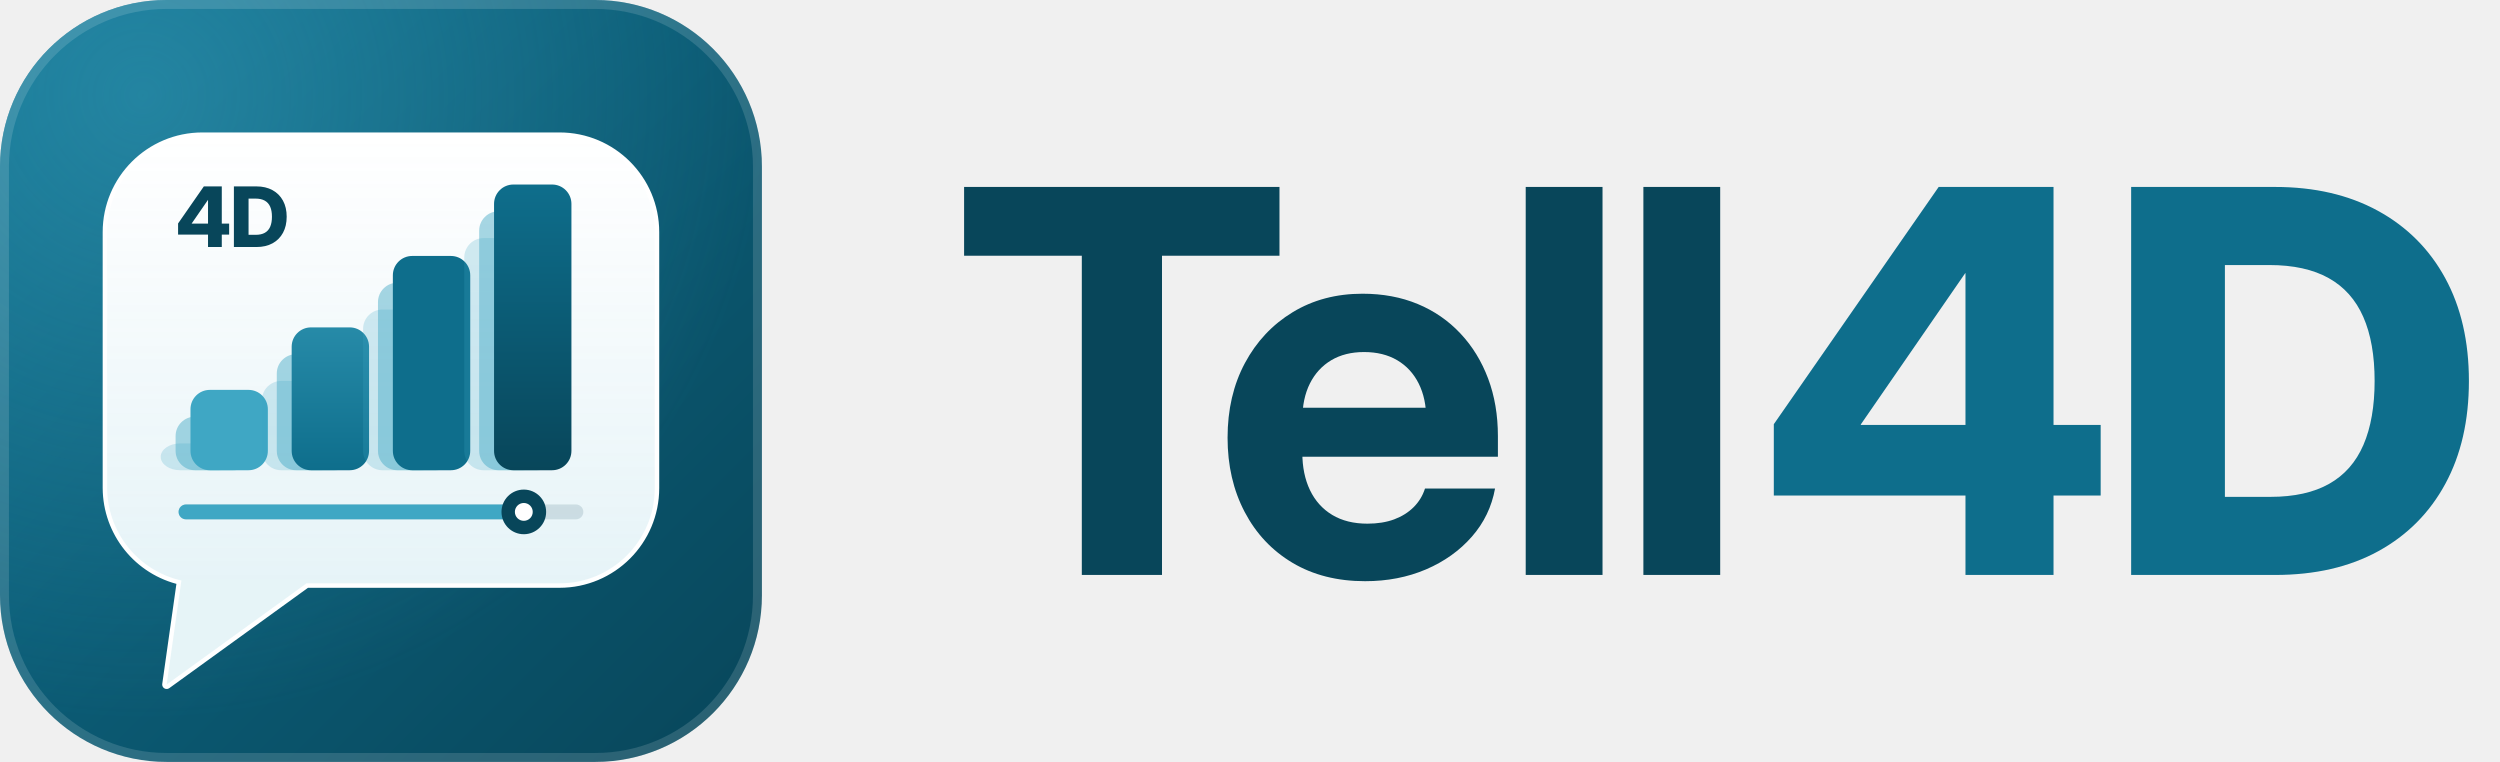
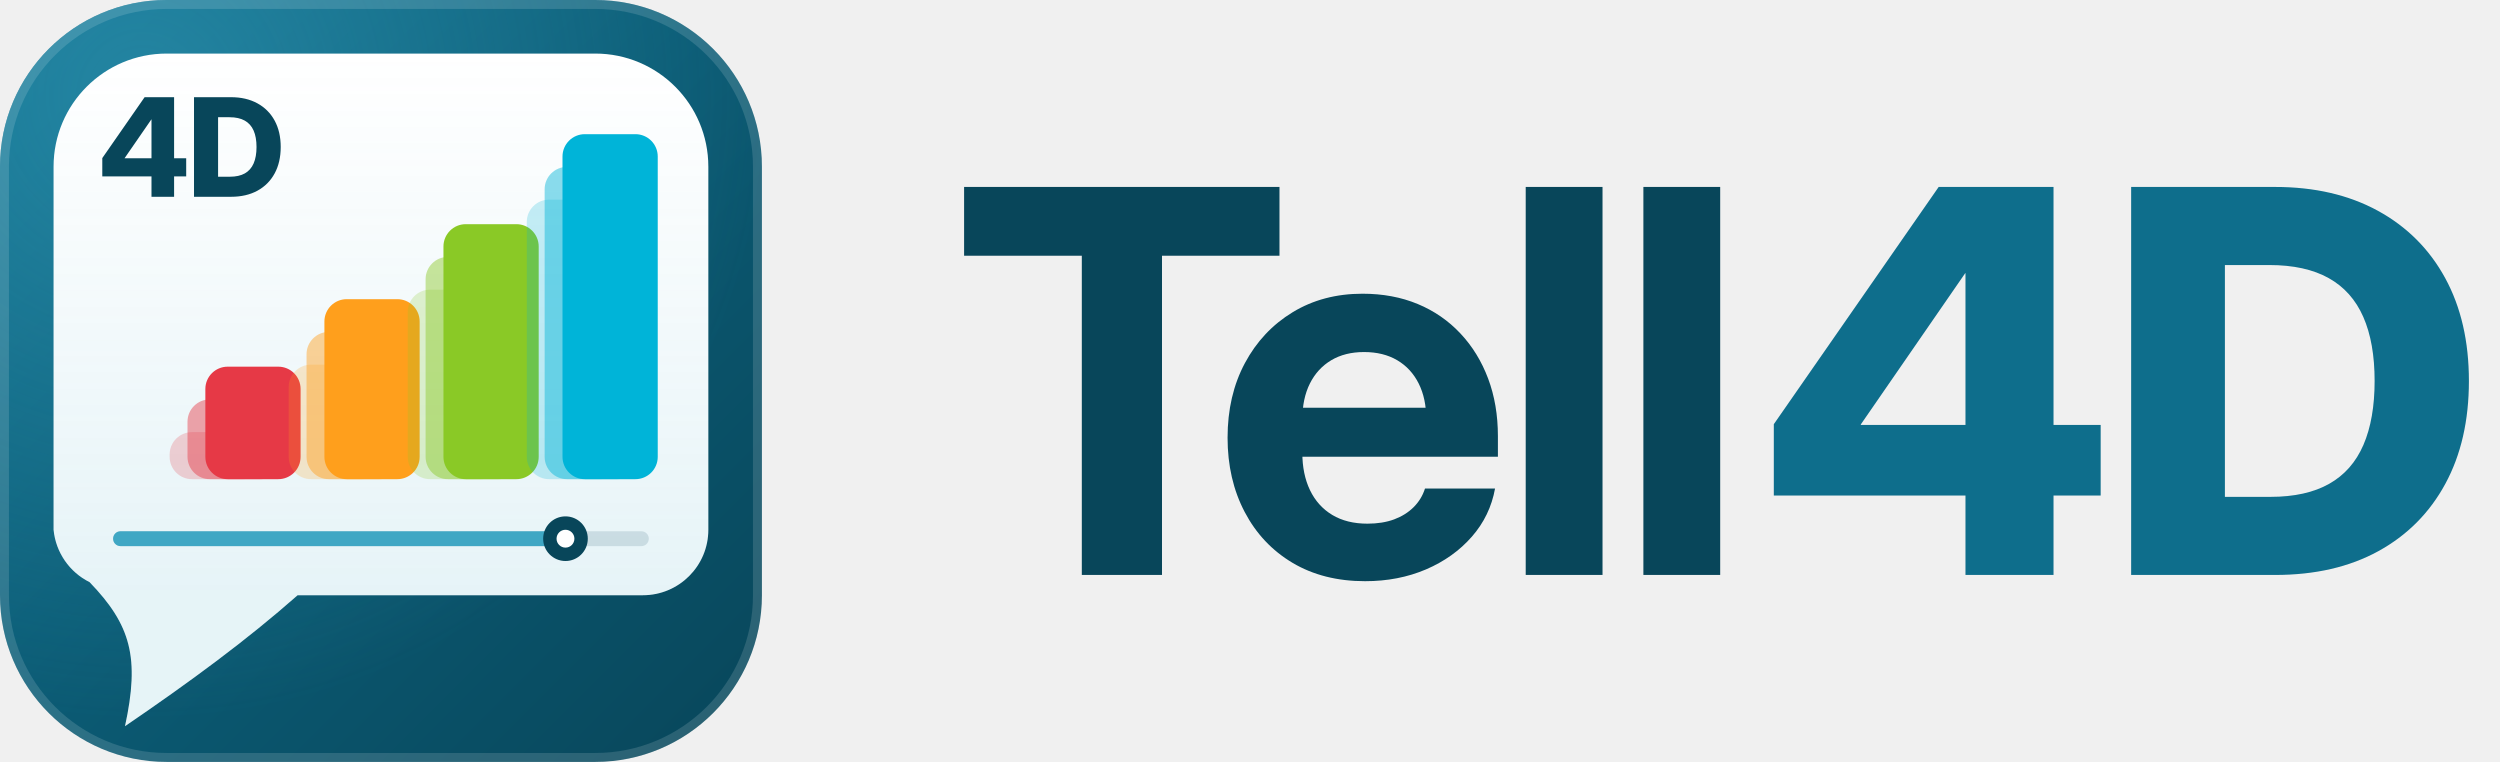
<svg xmlns="http://www.w3.org/2000/svg" viewBox="0 0 525 160" width="525" height="160">
  <defs>
    <linearGradient id="l-bg" x1="0" y1="0" x2="512" y2="512" gradientUnits="userSpaceOnUse">
      <stop offset="0" stop-color="#0E6E8C" />
      <stop offset="1" stop-color="#08465A" />
    </linearGradient>
    <radialGradient id="l-glow" cx="96" cy="64" r="420" gradientUnits="userSpaceOnUse">
      <stop offset="0" stop-color="#3FA7C4" stop-opacity="0.45" />
      <stop offset="1" stop-color="#3FA7C4" stop-opacity="0" />
    </radialGradient>
-     <linearGradient id="l-tint" x1="0" y1="92" x2="0" y2="392" gradientUnits="userSpaceOnUse">
+     <linearGradient id="l-tint" x1="0" y1="36" x2="0" y2="400" gradientUnits="userSpaceOnUse">
      <stop offset="0" stop-color="#3FA7C4" stop-opacity="0" />
      <stop offset="1" stop-color="#3FA7C4" stop-opacity="0.13" />
-     </linearGradient>
-     <linearGradient id="l-lm" x1="0" y1="124" x2="0" y2="316" gradientUnits="userSpaceOnUse">
-       <stop offset="0" stop-color="#3FA7C4" />
-       <stop offset="1" stop-color="#0E6E8C" />
-     </linearGradient>
-     <linearGradient id="l-pb" x1="0" y1="124" x2="0" y2="316" gradientUnits="userSpaceOnUse">
-       <stop offset="0" stop-color="#0E6E8C" />
-       <stop offset="1" stop-color="#08465A" />
    </linearGradient>
  </defs>
  <g transform="scale(0.3125)">
    <rect width="512" height="512" rx="112" fill="url(#l-bg)" />
    <rect width="512" height="512" rx="112" fill="url(#l-glow)" />
    <rect x="3" y="3" width="506" height="506" rx="109" fill="none" stroke="#FFFFFF" stroke-opacity="0.14" stroke-width="6" />
-     <path d="M136 92 H376 A64 64 0 0 1 440 156 V328 A64 64 0 0 1 376 392 H206 L112 460 L121.9 390.1 A64 64 0 0 1 72 328 V156 A64 64 0 0 1 136 92 Z" fill="#FFFFFF" stroke="#FFFFFF" stroke-width="6" stroke-linejoin="round" />
-     <path d="M136 92 H376 A64 64 0 0 1 440 156 V328 A64 64 0 0 1 376 392 H206 L112 460 L121.9 390.1 A64 64 0 0 1 72 328 V156 A64 64 0 0 1 136 92 Z" fill="url(#l-tint)" />
-     <rect x="108" y="298" width="52" height="18" rx="13" fill="#3FA7C4" fill-opacity="0.22" />
-     <rect x="118" y="280" width="52" height="36" rx="13" fill="#3FA7C4" fill-opacity="0.45" />
-     <rect x="128" y="262" width="52" height="54" rx="13" fill="#3FA7C4" />
-     <rect x="176" y="256" width="52" height="60" rx="13" fill="#3FA7C4" fill-opacity="0.22" />
-     <rect x="186" y="238" width="52" height="78" rx="13" fill="#3FA7C4" fill-opacity="0.45" />
-     <rect x="196" y="220" width="52" height="96" rx="13" fill="url(#l-lm)" />
-     <rect x="244" y="208" width="52" height="108" rx="13" fill="#3FA7C4" fill-opacity="0.22" />
-     <rect x="254" y="190" width="52" height="126" rx="13" fill="#3FA7C4" fill-opacity="0.45" />
-     <rect x="264" y="172" width="52" height="144" rx="13" fill="#0E6E8C" />
-     <rect x="312" y="160" width="52" height="156" rx="13" fill="#3FA7C4" fill-opacity="0.22" />
-     <rect x="322" y="142" width="52" height="174" rx="13" fill="#3FA7C4" fill-opacity="0.45" />
-     <rect x="332" y="124" width="52" height="192" rx="13" fill="url(#l-pb)" />
-     <rect x="120" y="339" width="272" height="10" rx="5" fill="#08465A" fill-opacity="0.14" />
-     <rect x="120" y="339" width="232" height="10" rx="5" fill="#3FA7C4" />
-     <circle cx="352" cy="344" r="15" fill="#08465A" />
-     <circle cx="352" cy="344" r="6" fill="#FFFFFF" />
-     <path d="M119.67 157.66V150.17L136.98 125.26H143.16V134.31H139.77L128.8 150.2V150.25H153.98V157.66ZM139.79 166V155.36V152.05V125.26H149.04V166ZM172.31 166H161.48V157.8H171.81Q175.56 157.8 177.98 156.43Q180.4 155.06 181.58 152.34Q182.75 149.62 182.75 145.63Q182.75 141.61 181.56 138.9Q180.37 136.2 177.92 134.83Q175.48 133.46 171.7 133.46H161.31V125.26H172.31Q178.51 125.26 183.09 127.76Q187.67 130.26 190.16 134.83Q192.65 139.39 192.65 145.63Q192.65 151.86 190.17 156.43Q187.7 161 183.15 163.5Q178.59 166 172.31 166ZM167.03 125.26V166H157.18V125.26Z" fill="#08465A" />
+     <path d="M112 36 H400 A76 76 0 0 1 476 112 V356 A44 44 0 0 1 432 400 H200 C166 430 128 458 84 488 C94 442 88 420 60.2 391.2 A44 44 0 0 1 36 356 V112 A76 76 0 0 1 112 36 Z" fill="#FFFFFF" />
+     <path d="M112 36 H400 A76 76 0 0 1 476 112 V356 A44 44 0 0 1 432 400 H200 C166 430 128 458 84 488 C94 442 88 420 60.2 391.2 A44 44 0 0 1 36 356 V112 A76 76 0 0 1 112 36 Z" fill="url(#l-tint)" />
+     <rect x="114" y="290.4" width="64" height="31.6" rx="15" fill="#E63946" fill-opacity="0.22" />
+     <rect x="126" y="268.4" width="64" height="53.6" rx="15" fill="#E63946" fill-opacity="0.45" />
+     <rect x="138" y="246.4" width="64" height="75.6" rx="15" fill="#E63946" />
+     <rect x="194" y="245.04" width="64" height="76.96" rx="15" fill="#FF9F1C" fill-opacity="0.22" />
+     <rect x="206" y="223.04" width="64" height="98.96" rx="15" fill="#FF9F1C" fill-opacity="0.45" />
+     <rect x="218" y="201.04" width="64" height="120.96" rx="15" fill="#FF9F1C" />
+     <rect x="274" y="194.64" width="64" height="127.36" rx="15" fill="#8AC926" fill-opacity="0.22" />
+     <rect x="286" y="172.64" width="64" height="149.36" rx="15" fill="#8AC926" fill-opacity="0.45" />
+     <rect x="298" y="150.64" width="64" height="171.36" rx="15" fill="#8AC926" />
+     <rect x="354" y="134.16" width="64" height="187.84" rx="15" fill="#00B4D8" fill-opacity="0.22" />
+     <rect x="366" y="112.16" width="64" height="209.84" rx="15" fill="#00B4D8" fill-opacity="0.45" />
+     <rect x="378" y="90.16" width="64" height="231.84" rx="15" fill="#00B4D8" />
+     <rect x="76" y="357" width="360" height="10" rx="5" fill="#08465A" fill-opacity="0.14" />
+     <rect x="76" y="357" width="304" height="10" rx="5" fill="#3FA7C4" />
+     <circle cx="380" cy="362" r="15" fill="#08465A" />
+     <circle cx="380" cy="362" r="6" fill="#FFFFFF" />
+     <path d="M68.74 118.54V106.23L97.18 65.31H107.33V80.18H101.76L83.74 106.28V106.37H125.12V118.54ZM101.8 132.24V114.77V109.33V65.31H116.99V132.24ZM155.22 132.24H137.43V118.76H154.41Q160.56 118.76 164.54 116.52Q168.51 114.27 170.45 109.8Q172.38 105.33 172.38 98.77Q172.38 92.17 170.42 87.72Q168.47 83.28 164.45 81.03Q160.43 78.78 154.23 78.78H137.16V65.31H155.22Q165.41 65.31 172.94 69.42Q180.46 73.53 184.55 81.03Q188.64 88.53 188.64 98.77Q188.64 109.02 184.57 116.52Q180.51 124.02 173.03 128.13Q165.55 132.24 155.22 132.24ZM146.55 65.31V132.24H130.37V65.31Z" fill="#08465A" />
  </g>
  <path d="M202.46 53.7V39.26H268.69V53.7H244.02V120.74H227.18V53.7ZM286.67 122.05Q277.92 122.05 271.44 118.2Q264.96 114.34 261.38 107.51Q257.79 100.67 257.79 91.92Q257.79 83.06 261.43 76.25Q265.07 69.45 271.47 65.56Q277.86 61.68 286.12 61.68Q292.52 61.68 297.72 63.84Q302.91 66 306.68 70.02Q310.46 74.04 312.51 79.51Q314.56 84.98 314.56 91.59V95.91H263.54V85.63H306.79L299.52 88.09Q299.52 83.72 297.93 80.55Q296.35 77.38 293.42 75.65Q290.5 73.93 286.45 73.93Q282.46 73.93 279.56 75.65Q276.66 77.38 275.07 80.55Q273.49 83.72 273.49 88.09V95.09Q273.49 99.58 275.1 102.94Q276.72 106.3 279.78 108.14Q282.84 109.97 287.16 109.97Q290.33 109.97 292.77 109.07Q295.2 108.16 296.87 106.5Q298.54 104.83 299.25 102.59H313.96Q312.92 108.33 309.09 112.7Q305.26 117.08 299.47 119.57Q293.67 122.05 286.67 122.05ZM336.53 39.26V120.74H320.4V39.26ZM361.24 39.26V120.74H345.11V39.26Z" fill="#08465A" />
  <path d="M372.5 104.06V89.08L407.12 39.26H419.48V57.36H412.7L390.77 89.13V89.24H441.14V104.06ZM412.75 120.74V99.47V92.85V39.26H431.24V120.74ZM477.78 120.74H456.12V104.34H476.8Q484.29 104.34 489.13 101.6Q493.97 98.87 496.32 93.43Q498.67 87.98 498.67 80Q498.67 71.96 496.29 66.55Q493.91 61.13 489.02 58.4Q484.12 55.66 476.58 55.66H455.8V39.26H477.78Q490.19 39.26 499.35 44.26Q508.51 49.27 513.49 58.4Q518.47 67.53 518.47 80Q518.47 92.47 513.52 101.6Q508.57 110.73 499.46 115.74Q490.36 120.74 477.78 120.74ZM467.23 39.26V120.74H447.54V39.26Z" fill="#0E6E8C" />
</svg>
